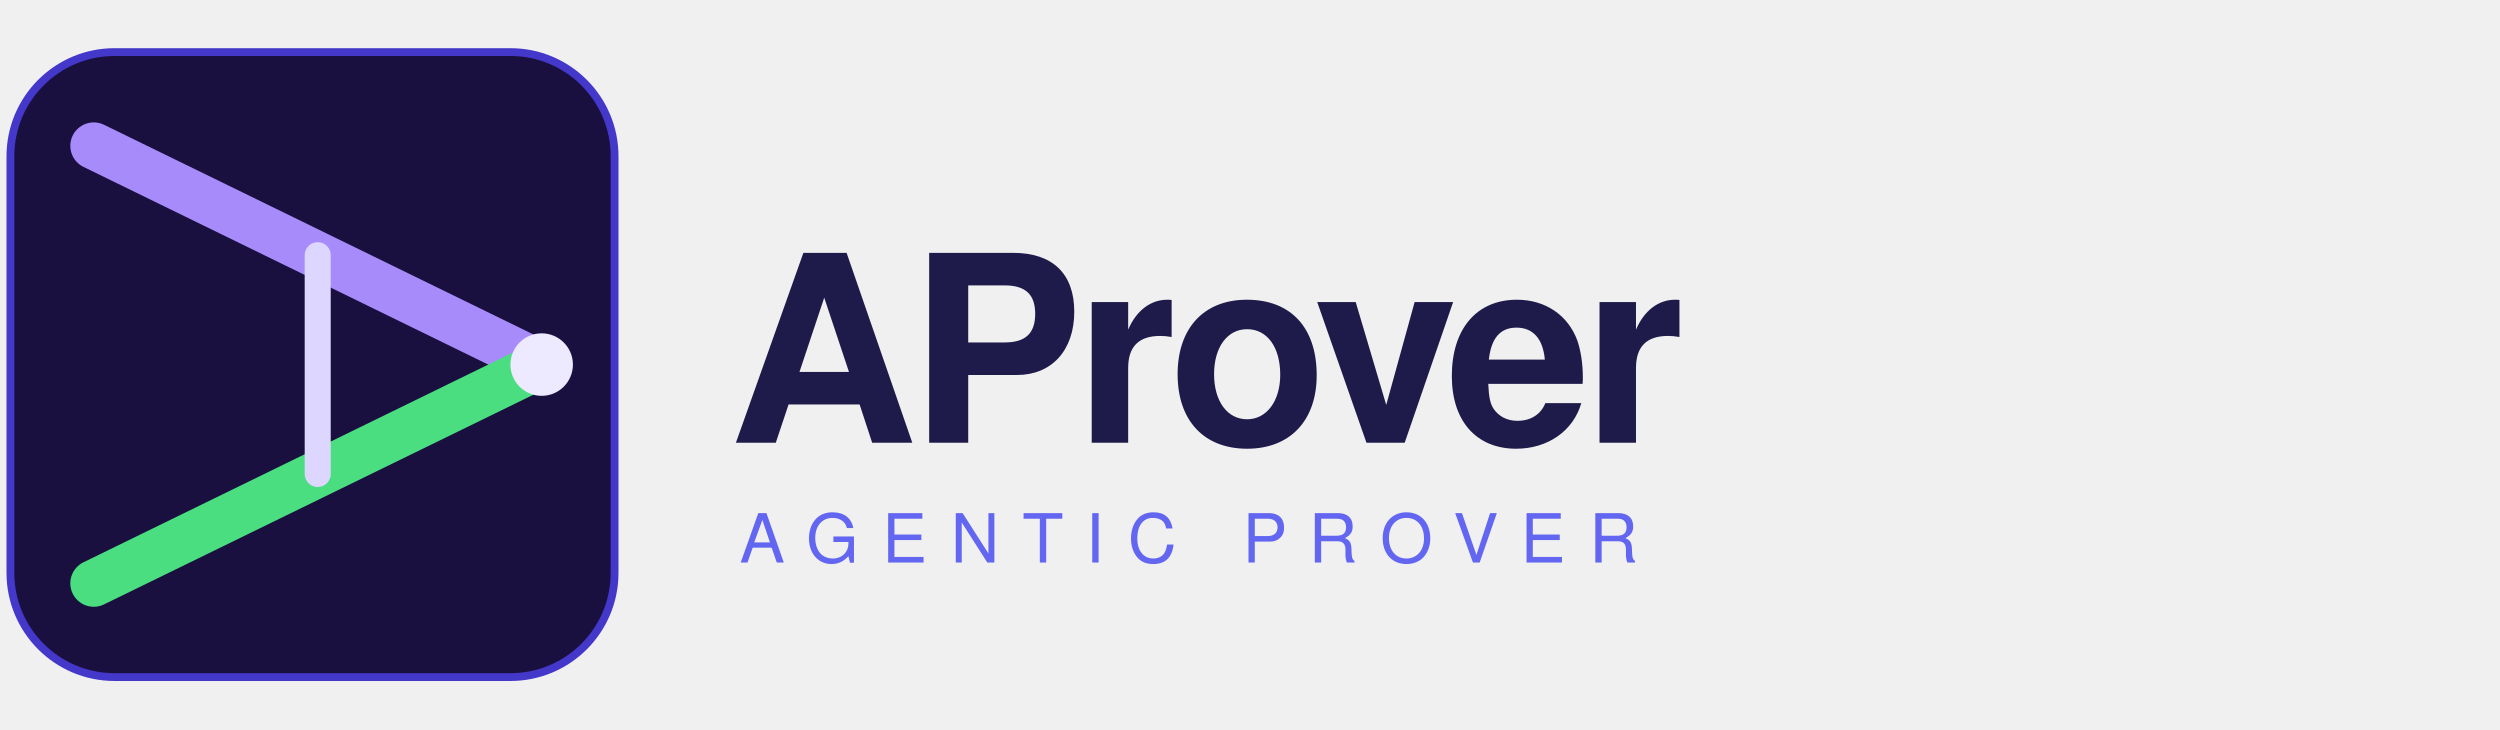
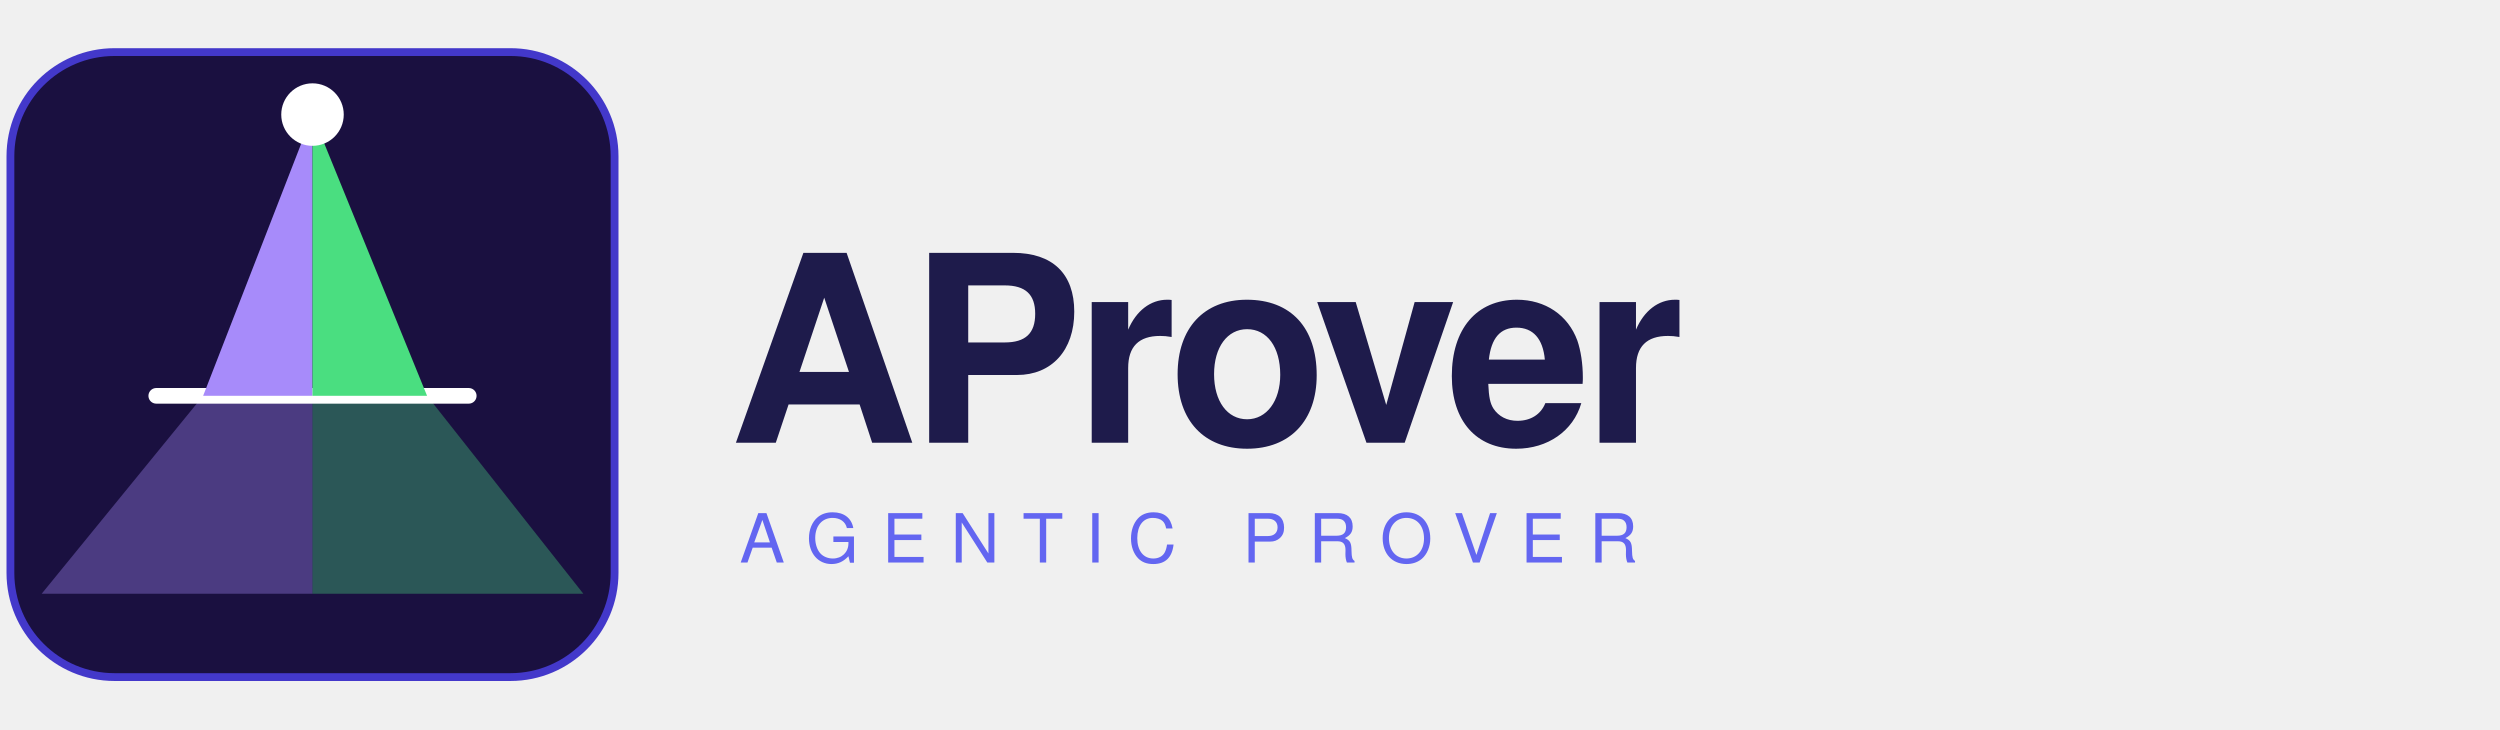
<svg xmlns="http://www.w3.org/2000/svg" width="480" height="140" viewBox="0 0 480 140" role="img" aria-label="AProver – Agentic Prover">
  <rect x="2" y="10" width="116" height="120" rx="20" fill="#1a1040" stroke="#4338ca" stroke-width="1.5" />
-   <line x1="18" y1="28" x2="104" y2="70" stroke="#a78bfa" stroke-width="9" stroke-linecap="round" />
-   <line x1="18" y1="112" x2="104" y2="70" stroke="#4ade80" stroke-width="9" stroke-linecap="round" />
-   <line x1="61" y1="49" x2="61" y2="91" stroke="#ddd6fe" stroke-width="5" stroke-linecap="round" />
-   <circle cx="104" cy="70" r="6" fill="#ede9fe" />
+   <polygon points="39,76 60,76 60,114 8,114" fill="#a78bfa" opacity="0.35" />
+   <polygon points="60,76 82,76 112,114 60,114" fill="#4ade80" opacity="0.35" />
+   <line x1="30" y1="76" x2="90" y2="76" stroke="#ffffff" stroke-width="3" stroke-linecap="round" />
+   <polygon points="60,22 39,76 60,76" fill="#a78bfa" />
+   <polygon points="60,22 60,76 82,76" fill="#4ade80" />
+   <circle cx="60" cy="22" r="6" fill="#ffffff" />
  <text x="140" y="85" font-family="'Helvetica Neue', Helvetica, Arial, sans-serif" font-size="50" font-weight="700" fill="#1e1b4b" letter-spacing="-1.5">AProver</text>
  <text x="142" y="108" font-family="'Helvetica Neue', Helvetica, Arial, sans-serif" font-size="13" font-weight="500" fill="#6366f1" letter-spacing="4.5">AGENTIC PROVER</text>
</svg>
